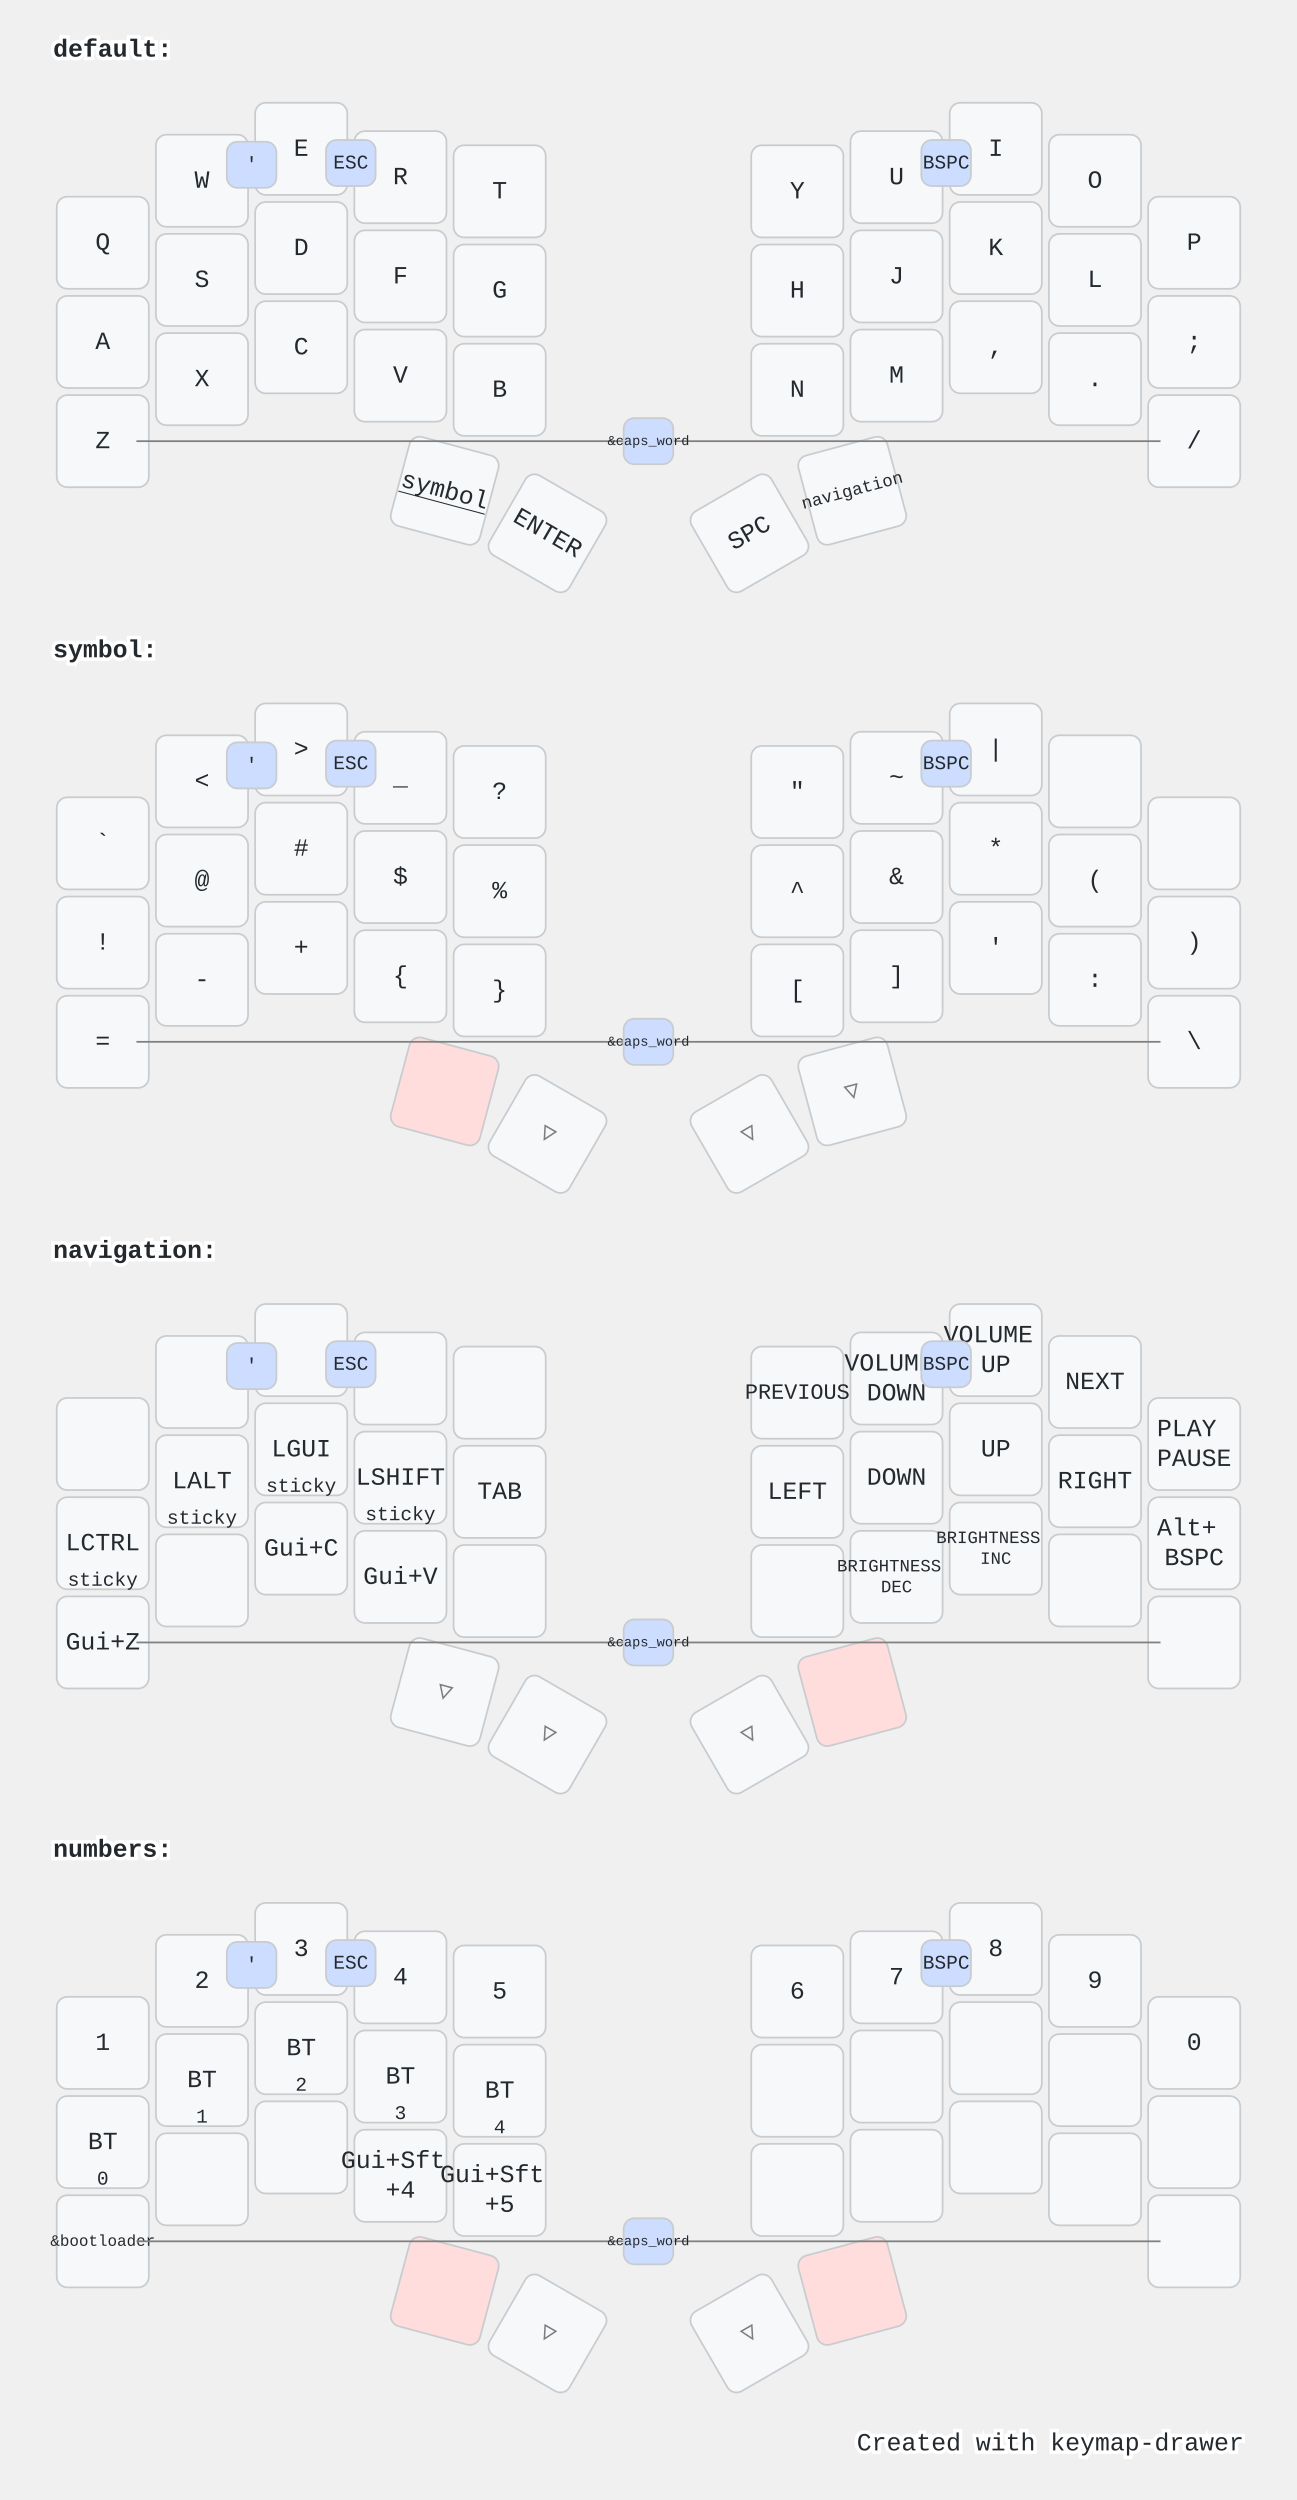
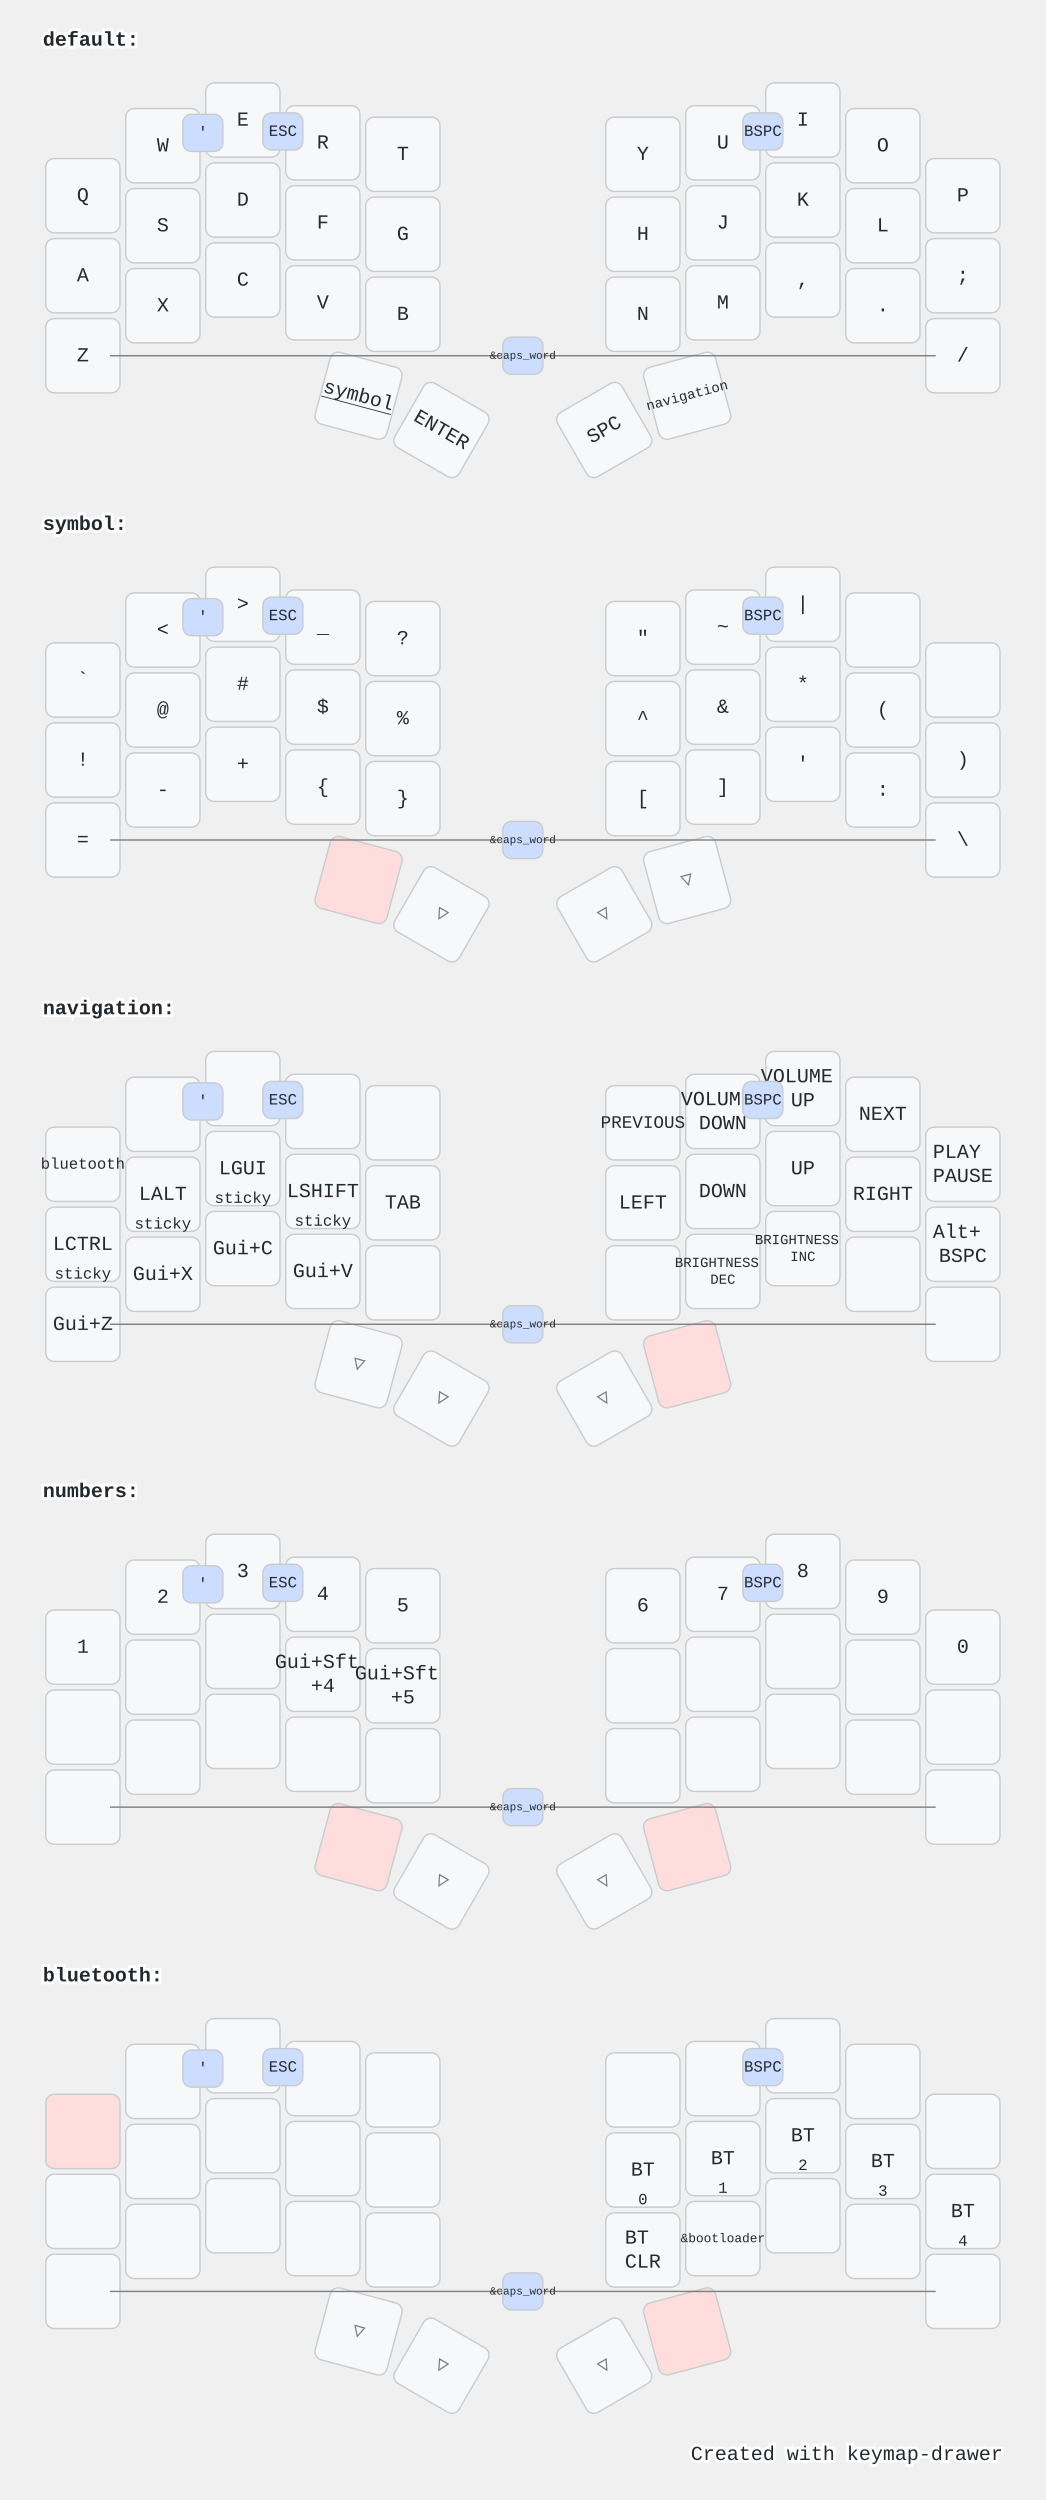
- <svg xmlns="http://www.w3.org/2000/svg" width="732" height="1411" viewBox="0 0 732 1411" class="keymap">
+ <svg xmlns="http://www.w3.org/2000/svg" width="732" height="1750" viewBox="0 0 732 1750" class="keymap">
  <style>/* inherit to force styles through use tags */
svg path {
    fill: inherit;
}

/* font and background color specifications */
svg.keymap {
    font-family: SFMono-Regular,Consolas,Liberation Mono,Menlo,monospace;
    font-size: 14px;
    font-kerning: normal;
    text-rendering: optimizeLegibility;
    fill: #24292e;
}

/* default key styling */
rect.key {
    fill: #f6f8fa;
}

rect.key, rect.combo {
    stroke: #c9cccf;
    stroke-width: 1;
}

/* default key side styling, only used is draw_key_sides is set */
rect.side {
    filter: brightness(90%);
}

/* color accent for combo boxes */
rect.combo, rect.combo-separate {
    fill: #cdf;
}

/* color accent for held keys */
rect.held, rect.combo.held {
    fill: #fdd;
}

/* color accent for ghost (optional) keys */
rect.ghost, rect.combo.ghost {
    stroke-dasharray: 4, 4;
    stroke-width: 2;
}

text {
    text-anchor: middle;
    dominant-baseline: middle;
}

/* styling for layer labels */
text.label {
    font-weight: bold;
    text-anchor: start;
    stroke: white;
    stroke-width: 4;
    paint-order: stroke;
}

/* styling for optional footer */
text.footer {
    text-anchor: end;
    dominant-baseline: auto;
    stroke: white;
    stroke-width: 4;
    paint-order: stroke;
}

/* styling for combo tap, and key non-tap label text */
text.combo, text.hold, text.shifted, text.left, text.right {
    font-size: 11px;
}

text.hold {
    text-anchor: middle;
    dominant-baseline: auto;
}

text.shifted {
    text-anchor: middle;
    dominant-baseline: hanging;
}

text.left {
    text-anchor: start;
}

text.right {
    text-anchor: end;
}

text.layer-activator {
    text-decoration: underline;
}

/* styling for hold/shifted label text in combo box */
text.combo.hold, text.combo.shifted, text.combo.left, text.combo.right {
    font-size: 8px;
}

/* lighter symbol for transparent keys */
text.trans {
    fill: #7b7e81;
}

/* styling for combo dendrons */
path.combo {
    stroke-width: 1;
    stroke: gray;
    fill: none;
}

/* Start Tabler Icons Cleanup */
/* cannot use height/width with glyphs */
.icon-tabler &gt; path {
    fill: inherit;
    stroke: inherit;
    stroke-width: 2;
}
/* hide tabler's default box */
.icon-tabler &gt; path[stroke="none"][fill="none"] {
    visibility: hidden;
}
/* End Tabler Icons Cleanup */

@media (prefers-color-scheme: dark) {
svg.keymap { fill: #d1d6db; }
rect.key { fill: #3f4750; }
rect.key, rect.combo { stroke: #60666c; }
rect.combo, rect.combo-separate { fill: #1f3d7a; }
rect.held, rect.combo.held { fill: #854747; }
text.label, text.footer { stroke: black; }
text.trans { fill: #7e8184; }
path.combo { stroke: #7f7f7f; }

}</style>
  <g transform="translate(30, 0)" class="layer-default">
    <text x="0" y="28" class="label" id="default">default:</text>
    <g transform="translate(0, 56)">
      <g transform="translate(28, 81)" class="key keypos-0">
        <rect rx="6" ry="6" x="-26" y="-26" width="52" height="52" class="key" />
        <text x="0" y="0" class="key tap">Q</text>
      </g>
      <g transform="translate(84, 46)" class="key keypos-1">
        <rect rx="6" ry="6" x="-26" y="-26" width="52" height="52" class="key" />
        <text x="0" y="0" class="key tap">W</text>
      </g>
      <g transform="translate(140, 28)" class="key keypos-2">
        <rect rx="6" ry="6" x="-26" y="-26" width="52" height="52" class="key" />
        <text x="0" y="0" class="key tap">E</text>
      </g>
      <g transform="translate(196, 44)" class="key keypos-3">
        <rect rx="6" ry="6" x="-26" y="-26" width="52" height="52" class="key" />
        <text x="0" y="0" class="key tap">R</text>
      </g>
      <g transform="translate(252, 52)" class="key keypos-4">
        <rect rx="6" ry="6" x="-26" y="-26" width="52" height="52" class="key" />
        <text x="0" y="0" class="key tap">T</text>
      </g>
      <g transform="translate(420, 52)" class="key keypos-5">
        <rect rx="6" ry="6" x="-26" y="-26" width="52" height="52" class="key" />
        <text x="0" y="0" class="key tap">Y</text>
      </g>
      <g transform="translate(476, 44)" class="key keypos-6">
        <rect rx="6" ry="6" x="-26" y="-26" width="52" height="52" class="key" />
        <text x="0" y="0" class="key tap">U</text>
      </g>
      <g transform="translate(532, 28)" class="key keypos-7">
        <rect rx="6" ry="6" x="-26" y="-26" width="52" height="52" class="key" />
        <text x="0" y="0" class="key tap">I</text>
      </g>
      <g transform="translate(588, 46)" class="key keypos-8">
        <rect rx="6" ry="6" x="-26" y="-26" width="52" height="52" class="key" />
        <text x="0" y="0" class="key tap">O</text>
      </g>
      <g transform="translate(644, 81)" class="key keypos-9">
        <rect rx="6" ry="6" x="-26" y="-26" width="52" height="52" class="key" />
        <text x="0" y="0" class="key tap">P</text>
      </g>
      <g transform="translate(28, 137)" class="key keypos-10">
        <rect rx="6" ry="6" x="-26" y="-26" width="52" height="52" class="key" />
        <text x="0" y="0" class="key tap">A</text>
      </g>
      <g transform="translate(84, 102)" class="key keypos-11">
        <rect rx="6" ry="6" x="-26" y="-26" width="52" height="52" class="key" />
        <text x="0" y="0" class="key tap">S</text>
      </g>
      <g transform="translate(140, 84)" class="key keypos-12">
        <rect rx="6" ry="6" x="-26" y="-26" width="52" height="52" class="key" />
        <text x="0" y="0" class="key tap">D</text>
      </g>
      <g transform="translate(196, 100)" class="key keypos-13">
        <rect rx="6" ry="6" x="-26" y="-26" width="52" height="52" class="key" />
        <text x="0" y="0" class="key tap">F</text>
      </g>
      <g transform="translate(252, 108)" class="key keypos-14">
        <rect rx="6" ry="6" x="-26" y="-26" width="52" height="52" class="key" />
        <text x="0" y="0" class="key tap">G</text>
      </g>
      <g transform="translate(420, 108)" class="key keypos-15">
        <rect rx="6" ry="6" x="-26" y="-26" width="52" height="52" class="key" />
        <text x="0" y="0" class="key tap">H</text>
      </g>
      <g transform="translate(476, 100)" class="key keypos-16">
        <rect rx="6" ry="6" x="-26" y="-26" width="52" height="52" class="key" />
        <text x="0" y="0" class="key tap">J</text>
      </g>
      <g transform="translate(532, 84)" class="key keypos-17">
        <rect rx="6" ry="6" x="-26" y="-26" width="52" height="52" class="key" />
        <text x="0" y="0" class="key tap">K</text>
      </g>
      <g transform="translate(588, 102)" class="key keypos-18">
        <rect rx="6" ry="6" x="-26" y="-26" width="52" height="52" class="key" />
        <text x="0" y="0" class="key tap">L</text>
      </g>
      <g transform="translate(644, 137)" class="key keypos-19">
        <rect rx="6" ry="6" x="-26" y="-26" width="52" height="52" class="key" />
        <text x="0" y="0" class="key tap">;</text>
      </g>
      <g transform="translate(28, 193)" class="key keypos-20">
        <rect rx="6" ry="6" x="-26" y="-26" width="52" height="52" class="key" />
        <text x="0" y="0" class="key tap">Z</text>
      </g>
      <g transform="translate(84, 158)" class="key keypos-21">
        <rect rx="6" ry="6" x="-26" y="-26" width="52" height="52" class="key" />
        <text x="0" y="0" class="key tap">X</text>
      </g>
      <g transform="translate(140, 140)" class="key keypos-22">
        <rect rx="6" ry="6" x="-26" y="-26" width="52" height="52" class="key" />
        <text x="0" y="0" class="key tap">C</text>
      </g>
      <g transform="translate(196, 156)" class="key keypos-23">
        <rect rx="6" ry="6" x="-26" y="-26" width="52" height="52" class="key" />
        <text x="0" y="0" class="key tap">V</text>
      </g>
      <g transform="translate(252, 164)" class="key keypos-24">
        <rect rx="6" ry="6" x="-26" y="-26" width="52" height="52" class="key" />
        <text x="0" y="0" class="key tap">B</text>
      </g>
      <g transform="translate(420, 164)" class="key keypos-25">
        <rect rx="6" ry="6" x="-26" y="-26" width="52" height="52" class="key" />
        <text x="0" y="0" class="key tap">N</text>
      </g>
      <g transform="translate(476, 156)" class="key keypos-26">
        <rect rx="6" ry="6" x="-26" y="-26" width="52" height="52" class="key" />
        <text x="0" y="0" class="key tap">M</text>
      </g>
      <g transform="translate(532, 140)" class="key keypos-27">
        <rect rx="6" ry="6" x="-26" y="-26" width="52" height="52" class="key" />
        <text x="0" y="0" class="key tap">,</text>
      </g>
      <g transform="translate(588, 158)" class="key keypos-28">
        <rect rx="6" ry="6" x="-26" y="-26" width="52" height="52" class="key" />
        <text x="0" y="0" class="key tap">.</text>
      </g>
      <g transform="translate(644, 193)" class="key keypos-29">
        <rect rx="6" ry="6" x="-26" y="-26" width="52" height="52" class="key" />
        <text x="0" y="0" class="key tap">/</text>
      </g>
      <g transform="translate(221, 221) rotate(15.0)" class="key keypos-30">
        <rect rx="6" ry="6" x="-26" y="-26" width="52" height="52" class="key" />
        <a href="#symbol">
          <text x="0" y="0" class="key tap layer-activator">symbol</text>
        </a>
      </g>
      <g transform="translate(279, 245) rotate(30.0)" class="key keypos-31">
        <rect rx="6" ry="6" x="-26" y="-26" width="52" height="52" class="key" />
        <text x="0" y="0" class="key tap">ENTER</text>
      </g>
      <g transform="translate(393, 245) rotate(-30.0)" class="key keypos-32">
        <rect rx="6" ry="6" x="-26" y="-26" width="52" height="52" class="key" />
        <text x="0" y="0" class="key tap">SPC</text>
      </g>
      <g transform="translate(451, 221) rotate(-15.0)" class="key keypos-33">
        <rect rx="6" ry="6" x="-26" y="-26" width="52" height="52" class="key" />
        <a href="#navigation">
          <text x="0" y="0" class="key tap layer-activator">
            <tspan style="font-size: 70%">navigation</tspan>
          </text>
        </a>
      </g>
      <g class="combo combopos-0">
        <rect rx="6" ry="6" x="98" y="24" width="28" height="26" class="combo" />
        <text x="112" y="37" class="combo tap">'</text>
      </g>
      <g class="combo combopos-1">
        <rect rx="6" ry="6" x="154" y="23" width="28" height="26" class="combo" />
        <text x="168" y="36" class="combo tap">ESC</text>
      </g>
      <g class="combo combopos-2">
        <path d="M336,193 l-289,0" class="combo" />
        <path d="M336,193 l289,0" class="combo" />
        <rect rx="6" ry="6" x="322" y="180" width="28" height="26" class="combo" />
        <text x="336" y="193" class="combo tap">
          <tspan style="font-size: 70%">&amp;caps_word</tspan>
        </text>
      </g>
      <g class="combo combopos-3">
        <rect rx="6" ry="6" x="490" y="23" width="28" height="26" class="combo" />
        <text x="504" y="36" class="combo tap">BSPC</text>
      </g>
    </g>
  </g>
  <g transform="translate(30, 339)" class="layer-symbol">
    <text x="0" y="28" class="label" id="symbol">symbol:</text>
    <g transform="translate(0, 56)">
      <g transform="translate(28, 81)" class="key keypos-0">
        <rect rx="6" ry="6" x="-26" y="-26" width="52" height="52" class="key" />
        <text x="0" y="0" class="key tap">`</text>
      </g>
      <g transform="translate(84, 46)" class="key keypos-1">
        <rect rx="6" ry="6" x="-26" y="-26" width="52" height="52" class="key" />
        <text x="0" y="0" class="key tap">&lt;</text>
      </g>
      <g transform="translate(140, 28)" class="key keypos-2">
        <rect rx="6" ry="6" x="-26" y="-26" width="52" height="52" class="key" />
        <text x="0" y="0" class="key tap">&gt;</text>
      </g>
      <g transform="translate(196, 44)" class="key keypos-3">
        <rect rx="6" ry="6" x="-26" y="-26" width="52" height="52" class="key" />
        <text x="0" y="0" class="key tap">_</text>
      </g>
      <g transform="translate(252, 52)" class="key keypos-4">
        <rect rx="6" ry="6" x="-26" y="-26" width="52" height="52" class="key" />
        <text x="0" y="0" class="key tap">?</text>
      </g>
      <g transform="translate(420, 52)" class="key keypos-5">
        <rect rx="6" ry="6" x="-26" y="-26" width="52" height="52" class="key" />
        <text x="0" y="0" class="key tap">"</text>
      </g>
      <g transform="translate(476, 44)" class="key keypos-6">
        <rect rx="6" ry="6" x="-26" y="-26" width="52" height="52" class="key" />
        <text x="0" y="0" class="key tap">~</text>
      </g>
      <g transform="translate(532, 28)" class="key keypos-7">
        <rect rx="6" ry="6" x="-26" y="-26" width="52" height="52" class="key" />
        <text x="0" y="0" class="key tap">|</text>
      </g>
      <g transform="translate(588, 46)" class="key keypos-8">
        <rect rx="6" ry="6" x="-26" y="-26" width="52" height="52" class="key" />
      </g>
      <g transform="translate(644, 81)" class="key keypos-9">
        <rect rx="6" ry="6" x="-26" y="-26" width="52" height="52" class="key" />
      </g>
      <g transform="translate(28, 137)" class="key keypos-10">
        <rect rx="6" ry="6" x="-26" y="-26" width="52" height="52" class="key" />
        <text x="0" y="0" class="key tap">!</text>
      </g>
      <g transform="translate(84, 102)" class="key keypos-11">
        <rect rx="6" ry="6" x="-26" y="-26" width="52" height="52" class="key" />
        <text x="0" y="0" class="key tap">@</text>
      </g>
      <g transform="translate(140, 84)" class="key keypos-12">
        <rect rx="6" ry="6" x="-26" y="-26" width="52" height="52" class="key" />
        <text x="0" y="0" class="key tap">#</text>
      </g>
      <g transform="translate(196, 100)" class="key keypos-13">
        <rect rx="6" ry="6" x="-26" y="-26" width="52" height="52" class="key" />
        <text x="0" y="0" class="key tap">$</text>
      </g>
      <g transform="translate(252, 108)" class="key keypos-14">
        <rect rx="6" ry="6" x="-26" y="-26" width="52" height="52" class="key" />
        <text x="0" y="0" class="key tap">%</text>
      </g>
      <g transform="translate(420, 108)" class="key keypos-15">
        <rect rx="6" ry="6" x="-26" y="-26" width="52" height="52" class="key" />
        <text x="0" y="0" class="key tap">^</text>
      </g>
      <g transform="translate(476, 100)" class="key keypos-16">
        <rect rx="6" ry="6" x="-26" y="-26" width="52" height="52" class="key" />
        <text x="0" y="0" class="key tap">&amp;</text>
      </g>
      <g transform="translate(532, 84)" class="key keypos-17">
        <rect rx="6" ry="6" x="-26" y="-26" width="52" height="52" class="key" />
        <text x="0" y="0" class="key tap">*</text>
      </g>
      <g transform="translate(588, 102)" class="key keypos-18">
        <rect rx="6" ry="6" x="-26" y="-26" width="52" height="52" class="key" />
        <text x="0" y="0" class="key tap">(</text>
      </g>
      <g transform="translate(644, 137)" class="key keypos-19">
        <rect rx="6" ry="6" x="-26" y="-26" width="52" height="52" class="key" />
        <text x="0" y="0" class="key tap">)</text>
      </g>
      <g transform="translate(28, 193)" class="key keypos-20">
        <rect rx="6" ry="6" x="-26" y="-26" width="52" height="52" class="key" />
        <text x="0" y="0" class="key tap">=</text>
      </g>
      <g transform="translate(84, 158)" class="key keypos-21">
        <rect rx="6" ry="6" x="-26" y="-26" width="52" height="52" class="key" />
        <text x="0" y="0" class="key tap">-</text>
      </g>
      <g transform="translate(140, 140)" class="key keypos-22">
        <rect rx="6" ry="6" x="-26" y="-26" width="52" height="52" class="key" />
        <text x="0" y="0" class="key tap">+</text>
      </g>
      <g transform="translate(196, 156)" class="key keypos-23">
        <rect rx="6" ry="6" x="-26" y="-26" width="52" height="52" class="key" />
        <text x="0" y="0" class="key tap">{</text>
      </g>
      <g transform="translate(252, 164)" class="key keypos-24">
        <rect rx="6" ry="6" x="-26" y="-26" width="52" height="52" class="key" />
        <text x="0" y="0" class="key tap">}</text>
      </g>
      <g transform="translate(420, 164)" class="key keypos-25">
        <rect rx="6" ry="6" x="-26" y="-26" width="52" height="52" class="key" />
        <text x="0" y="0" class="key tap">[</text>
      </g>
      <g transform="translate(476, 156)" class="key keypos-26">
        <rect rx="6" ry="6" x="-26" y="-26" width="52" height="52" class="key" />
        <text x="0" y="0" class="key tap">]</text>
      </g>
      <g transform="translate(532, 140)" class="key keypos-27">
        <rect rx="6" ry="6" x="-26" y="-26" width="52" height="52" class="key" />
        <text x="0" y="0" class="key tap">'</text>
      </g>
      <g transform="translate(588, 158)" class="key keypos-28">
        <rect rx="6" ry="6" x="-26" y="-26" width="52" height="52" class="key" />
        <text x="0" y="0" class="key tap">:</text>
      </g>
      <g transform="translate(644, 193)" class="key keypos-29">
        <rect rx="6" ry="6" x="-26" y="-26" width="52" height="52" class="key" />
        <text x="0" y="0" class="key tap">\</text>
      </g>
      <g transform="translate(221, 221) rotate(15.0)" class="key held keypos-30">
        <rect rx="6" ry="6" x="-26" y="-26" width="52" height="52" class="key held" />
      </g>
      <g transform="translate(279, 245) rotate(30.0)" class="key trans keypos-31">
        <rect rx="6" ry="6" x="-26" y="-26" width="52" height="52" class="key trans" />
        <text x="0" y="0" class="key trans tap">▽</text>
      </g>
      <g transform="translate(393, 245) rotate(-30.0)" class="key trans keypos-32">
        <rect rx="6" ry="6" x="-26" y="-26" width="52" height="52" class="key trans" />
        <text x="0" y="0" class="key trans tap">▽</text>
      </g>
      <g transform="translate(451, 221) rotate(-15.0)" class="key trans keypos-33">
        <rect rx="6" ry="6" x="-26" y="-26" width="52" height="52" class="key trans" />
        <text x="0" y="0" class="key trans tap">▽</text>
      </g>
      <g class="combo combopos-0">
        <rect rx="6" ry="6" x="98" y="24" width="28" height="26" class="combo" />
        <text x="112" y="37" class="combo tap">'</text>
      </g>
      <g class="combo combopos-1">
        <rect rx="6" ry="6" x="154" y="23" width="28" height="26" class="combo" />
        <text x="168" y="36" class="combo tap">ESC</text>
      </g>
      <g class="combo combopos-2">
        <path d="M336,193 l-289,0" class="combo" />
        <path d="M336,193 l289,0" class="combo" />
        <rect rx="6" ry="6" x="322" y="180" width="28" height="26" class="combo" />
        <text x="336" y="193" class="combo tap">
          <tspan style="font-size: 70%">&amp;caps_word</tspan>
        </text>
      </g>
      <g class="combo combopos-3">
        <rect rx="6" ry="6" x="490" y="23" width="28" height="26" class="combo" />
        <text x="504" y="36" class="combo tap">BSPC</text>
      </g>
    </g>
  </g>
  <g transform="translate(30, 678)" class="layer-navigation">
    <text x="0" y="28" class="label" id="navigation">navigation:</text>
    <g transform="translate(0, 56)">
      <g transform="translate(28, 81)" class="key keypos-0">
        <rect rx="6" ry="6" x="-26" y="-26" width="52" height="52" class="key" />
+         <a href="#bluetooth">
+           <text x="0" y="0" class="key tap layer-activator">
+             <tspan style="font-size: 78%">bluetooth</tspan>
+           </text>
+         </a>
      </g>
      <g transform="translate(84, 46)" class="key keypos-1">
        <rect rx="6" ry="6" x="-26" y="-26" width="52" height="52" class="key" />
      </g>
      <g transform="translate(140, 28)" class="key keypos-2">
        <rect rx="6" ry="6" x="-26" y="-26" width="52" height="52" class="key" />
      </g>
      <g transform="translate(196, 44)" class="key keypos-3">
        <rect rx="6" ry="6" x="-26" y="-26" width="52" height="52" class="key" />
      </g>
      <g transform="translate(252, 52)" class="key keypos-4">
        <rect rx="6" ry="6" x="-26" y="-26" width="52" height="52" class="key" />
      </g>
      <g transform="translate(420, 52)" class="key keypos-5">
        <rect rx="6" ry="6" x="-26" y="-26" width="52" height="52" class="key" />
        <text x="0" y="0" class="key tap">
          <tspan style="font-size: 88%">PREVIOUS</tspan>
        </text>
      </g>
      <g transform="translate(476, 44)" class="key keypos-6">
        <rect rx="6" ry="6" x="-26" y="-26" width="52" height="52" class="key" />
        <text x="0" y="0" class="key tap">
          <tspan x="0" dy="-0.6em">VOLUME</tspan>
          <tspan x="0" dy="1.2em">DOWN</tspan>
        </text>
      </g>
      <g transform="translate(532, 28)" class="key keypos-7">
        <rect rx="6" ry="6" x="-26" y="-26" width="52" height="52" class="key" />
        <text x="0" y="0" class="key tap">
          <tspan x="0" dy="-0.6em">VOLUME</tspan>
          <tspan x="0" dy="1.2em">UP</tspan>
        </text>
      </g>
      <g transform="translate(588, 46)" class="key keypos-8">
        <rect rx="6" ry="6" x="-26" y="-26" width="52" height="52" class="key" />
        <text x="0" y="0" class="key tap">NEXT</text>
      </g>
      <g transform="translate(644, 81)" class="key keypos-9">
        <rect rx="6" ry="6" x="-26" y="-26" width="52" height="52" class="key" />
        <text x="0" y="0" class="key tap">
          <tspan x="0" dy="-0.6em">PLAY</tspan>
          <tspan x="0" dy="1.2em">PAUSE</tspan>
        </text>
      </g>
      <g transform="translate(28, 137)" class="key keypos-10">
        <rect rx="6" ry="6" x="-26" y="-26" width="52" height="52" class="key" />
        <text x="0" y="0" class="key tap">LCTRL</text>
        <text x="0" y="24" class="key hold">sticky</text>
      </g>
      <g transform="translate(84, 102)" class="key keypos-11">
        <rect rx="6" ry="6" x="-26" y="-26" width="52" height="52" class="key" />
        <text x="0" y="0" class="key tap">LALT</text>
        <text x="0" y="24" class="key hold">sticky</text>
      </g>
      <g transform="translate(140, 84)" class="key keypos-12">
        <rect rx="6" ry="6" x="-26" y="-26" width="52" height="52" class="key" />
        <text x="0" y="0" class="key tap">LGUI</text>
        <text x="0" y="24" class="key hold">sticky</text>
      </g>
      <g transform="translate(196, 100)" class="key keypos-13">
        <rect rx="6" ry="6" x="-26" y="-26" width="52" height="52" class="key" />
        <text x="0" y="0" class="key tap">LSHIFT</text>
        <text x="0" y="24" class="key hold">sticky</text>
      </g>
      <g transform="translate(252, 108)" class="key keypos-14">
        <rect rx="6" ry="6" x="-26" y="-26" width="52" height="52" class="key" />
        <text x="0" y="0" class="key tap">TAB</text>
      </g>
      <g transform="translate(420, 108)" class="key keypos-15">
        <rect rx="6" ry="6" x="-26" y="-26" width="52" height="52" class="key" />
        <text x="0" y="0" class="key tap">LEFT</text>
      </g>
      <g transform="translate(476, 100)" class="key keypos-16">
        <rect rx="6" ry="6" x="-26" y="-26" width="52" height="52" class="key" />
        <text x="0" y="0" class="key tap">DOWN</text>
      </g>
      <g transform="translate(532, 84)" class="key keypos-17">
        <rect rx="6" ry="6" x="-26" y="-26" width="52" height="52" class="key" />
        <text x="0" y="0" class="key tap">UP</text>
      </g>
      <g transform="translate(588, 102)" class="key keypos-18">
        <rect rx="6" ry="6" x="-26" y="-26" width="52" height="52" class="key" />
        <text x="0" y="0" class="key tap">RIGHT</text>
      </g>
      <g transform="translate(644, 137)" class="key keypos-19">
        <rect rx="6" ry="6" x="-26" y="-26" width="52" height="52" class="key" />
        <text x="0" y="0" class="key tap">
          <tspan x="0" dy="-0.6em">Alt+</tspan>
          <tspan x="0" dy="1.2em">BSPC</tspan>
        </text>
      </g>
      <g transform="translate(28, 193)" class="key keypos-20">
        <rect rx="6" ry="6" x="-26" y="-26" width="52" height="52" class="key" />
        <text x="0" y="0" class="key tap">Gui+Z</text>
      </g>
      <g transform="translate(84, 158)" class="key keypos-21">
        <rect rx="6" ry="6" x="-26" y="-26" width="52" height="52" class="key" />
+         <text x="0" y="0" class="key tap">Gui+X</text>
      </g>
      <g transform="translate(140, 140)" class="key keypos-22">
        <rect rx="6" ry="6" x="-26" y="-26" width="52" height="52" class="key" />
        <text x="0" y="0" class="key tap">Gui+C</text>
      </g>
      <g transform="translate(196, 156)" class="key keypos-23">
        <rect rx="6" ry="6" x="-26" y="-26" width="52" height="52" class="key" />
        <text x="0" y="0" class="key tap">Gui+V</text>
      </g>
      <g transform="translate(252, 164)" class="key keypos-24">
        <rect rx="6" ry="6" x="-26" y="-26" width="52" height="52" class="key" />
      </g>
      <g transform="translate(420, 164)" class="key keypos-25">
        <rect rx="6" ry="6" x="-26" y="-26" width="52" height="52" class="key" />
      </g>
      <g transform="translate(476, 156)" class="key keypos-26">
        <rect rx="6" ry="6" x="-26" y="-26" width="52" height="52" class="key" />
        <text x="0" y="0" class="key tap">
          <tspan x="0" dy="-0.6em" style="font-size: 70%">BRIGHTNESS</tspan>
          <tspan x="0" dy="1.2em" style="font-size: 70%">DEC</tspan>
        </text>
      </g>
      <g transform="translate(532, 140)" class="key keypos-27">
        <rect rx="6" ry="6" x="-26" y="-26" width="52" height="52" class="key" />
        <text x="0" y="0" class="key tap">
          <tspan x="0" dy="-0.6em" style="font-size: 70%">BRIGHTNESS</tspan>
          <tspan x="0" dy="1.2em" style="font-size: 70%">INC</tspan>
        </text>
      </g>
      <g transform="translate(588, 158)" class="key keypos-28">
        <rect rx="6" ry="6" x="-26" y="-26" width="52" height="52" class="key" />
      </g>
      <g transform="translate(644, 193)" class="key keypos-29">
        <rect rx="6" ry="6" x="-26" y="-26" width="52" height="52" class="key" />
      </g>
      <g transform="translate(221, 221) rotate(15.0)" class="key trans keypos-30">
        <rect rx="6" ry="6" x="-26" y="-26" width="52" height="52" class="key trans" />
        <text x="0" y="0" class="key trans tap">▽</text>
      </g>
      <g transform="translate(279, 245) rotate(30.0)" class="key trans keypos-31">
        <rect rx="6" ry="6" x="-26" y="-26" width="52" height="52" class="key trans" />
        <text x="0" y="0" class="key trans tap">▽</text>
      </g>
      <g transform="translate(393, 245) rotate(-30.0)" class="key trans keypos-32">
        <rect rx="6" ry="6" x="-26" y="-26" width="52" height="52" class="key trans" />
        <text x="0" y="0" class="key trans tap">▽</text>
      </g>
      <g transform="translate(451, 221) rotate(-15.0)" class="key held keypos-33">
        <rect rx="6" ry="6" x="-26" y="-26" width="52" height="52" class="key held" />
      </g>
      <g class="combo combopos-0">
        <rect rx="6" ry="6" x="98" y="24" width="28" height="26" class="combo" />
        <text x="112" y="37" class="combo tap">'</text>
      </g>
      <g class="combo combopos-1">
        <rect rx="6" ry="6" x="154" y="23" width="28" height="26" class="combo" />
        <text x="168" y="36" class="combo tap">ESC</text>
      </g>
      <g class="combo combopos-2">
        <path d="M336,193 l-289,0" class="combo" />
        <path d="M336,193 l289,0" class="combo" />
        <rect rx="6" ry="6" x="322" y="180" width="28" height="26" class="combo" />
        <text x="336" y="193" class="combo tap">
          <tspan style="font-size: 70%">&amp;caps_word</tspan>
        </text>
      </g>
      <g class="combo combopos-3">
        <rect rx="6" ry="6" x="490" y="23" width="28" height="26" class="combo" />
        <text x="504" y="36" class="combo tap">BSPC</text>
      </g>
    </g>
  </g>
  <g transform="translate(30, 1016)" class="layer-numbers">
    <text x="0" y="28" class="label" id="numbers">numbers:</text>
    <g transform="translate(0, 56)">
      <g transform="translate(28, 81)" class="key keypos-0">
        <rect rx="6" ry="6" x="-26" y="-26" width="52" height="52" class="key" />
        <text x="0" y="0" class="key tap">1</text>
      </g>
      <g transform="translate(84, 46)" class="key keypos-1">
        <rect rx="6" ry="6" x="-26" y="-26" width="52" height="52" class="key" />
        <text x="0" y="0" class="key tap">2</text>
      </g>
      <g transform="translate(140, 28)" class="key keypos-2">
        <rect rx="6" ry="6" x="-26" y="-26" width="52" height="52" class="key" />
        <text x="0" y="0" class="key tap">3</text>
      </g>
      <g transform="translate(196, 44)" class="key keypos-3">
        <rect rx="6" ry="6" x="-26" y="-26" width="52" height="52" class="key" />
        <text x="0" y="0" class="key tap">4</text>
      </g>
      <g transform="translate(252, 52)" class="key keypos-4">
        <rect rx="6" ry="6" x="-26" y="-26" width="52" height="52" class="key" />
        <text x="0" y="0" class="key tap">5</text>
      </g>
      <g transform="translate(420, 52)" class="key keypos-5">
        <rect rx="6" ry="6" x="-26" y="-26" width="52" height="52" class="key" />
        <text x="0" y="0" class="key tap">6</text>
      </g>
      <g transform="translate(476, 44)" class="key keypos-6">
        <rect rx="6" ry="6" x="-26" y="-26" width="52" height="52" class="key" />
        <text x="0" y="0" class="key tap">7</text>
      </g>
      <g transform="translate(532, 28)" class="key keypos-7">
        <rect rx="6" ry="6" x="-26" y="-26" width="52" height="52" class="key" />
        <text x="0" y="0" class="key tap">8</text>
      </g>
      <g transform="translate(588, 46)" class="key keypos-8">
        <rect rx="6" ry="6" x="-26" y="-26" width="52" height="52" class="key" />
        <text x="0" y="0" class="key tap">9</text>
      </g>
      <g transform="translate(644, 81)" class="key keypos-9">
        <rect rx="6" ry="6" x="-26" y="-26" width="52" height="52" class="key" />
        <text x="0" y="0" class="key tap">0</text>
      </g>
      <g transform="translate(28, 137)" class="key keypos-10">
        <rect rx="6" ry="6" x="-26" y="-26" width="52" height="52" class="key" />
-         <text x="0" y="0" class="key tap">BT</text>
-         <text x="0" y="24" class="key hold">0</text>
      </g>
      <g transform="translate(84, 102)" class="key keypos-11">
        <rect rx="6" ry="6" x="-26" y="-26" width="52" height="52" class="key" />
-         <text x="0" y="0" class="key tap">BT</text>
-         <text x="0" y="24" class="key hold">1</text>
      </g>
      <g transform="translate(140, 84)" class="key keypos-12">
        <rect rx="6" ry="6" x="-26" y="-26" width="52" height="52" class="key" />
-         <text x="0" y="0" class="key tap">BT</text>
-         <text x="0" y="24" class="key hold">2</text>
      </g>
      <g transform="translate(196, 100)" class="key keypos-13">
-         <rect rx="6" ry="6" x="-26" y="-26" width="52" height="52" class="key" />
-         <text x="0" y="0" class="key tap">BT</text>
-         <text x="0" y="24" class="key hold">3</text>
-       </g>
-       <g transform="translate(252, 108)" class="key keypos-14">
-         <rect rx="6" ry="6" x="-26" y="-26" width="52" height="52" class="key" />
-         <text x="0" y="0" class="key tap">BT</text>
-         <text x="0" y="24" class="key hold">4</text>
-       </g>
-       <g transform="translate(420, 108)" class="key keypos-15">
-         <rect rx="6" ry="6" x="-26" y="-26" width="52" height="52" class="key" />
-       </g>
-       <g transform="translate(476, 100)" class="key keypos-16">
-         <rect rx="6" ry="6" x="-26" y="-26" width="52" height="52" class="key" />
-       </g>
-       <g transform="translate(532, 84)" class="key keypos-17">
-         <rect rx="6" ry="6" x="-26" y="-26" width="52" height="52" class="key" />
-       </g>
-       <g transform="translate(588, 102)" class="key keypos-18">
-         <rect rx="6" ry="6" x="-26" y="-26" width="52" height="52" class="key" />
-       </g>
-       <g transform="translate(644, 137)" class="key keypos-19">
-         <rect rx="6" ry="6" x="-26" y="-26" width="52" height="52" class="key" />
-       </g>
-       <g transform="translate(28, 193)" class="key keypos-20">
-         <rect rx="6" ry="6" x="-26" y="-26" width="52" height="52" class="key" />
-         <text x="0" y="0" class="key tap">
-           <tspan style="font-size: 64%">&amp;bootloader</tspan>
-         </text>
-       </g>
-       <g transform="translate(84, 158)" class="key keypos-21">
-         <rect rx="6" ry="6" x="-26" y="-26" width="52" height="52" class="key" />
-       </g>
-       <g transform="translate(140, 140)" class="key keypos-22">
-         <rect rx="6" ry="6" x="-26" y="-26" width="52" height="52" class="key" />
-       </g>
-       <g transform="translate(196, 156)" class="key keypos-23">
        <rect rx="6" ry="6" x="-26" y="-26" width="52" height="52" class="key" />
        <text x="0" y="0" class="key tap">
          <tspan x="0" dy="-0.6em">Gui+Sft</tspan>
          <tspan x="0" dy="1.2em">+4</tspan>
        </text>
      </g>
-       <g transform="translate(252, 164)" class="key keypos-24">
+       <g transform="translate(252, 108)" class="key keypos-14">
        <rect rx="6" ry="6" x="-26" y="-26" width="52" height="52" class="key" />
        <text x="0" y="0" class="key tap">
          <tspan x="0" dy="-0.6em">Gui+Sft</tspan>
          <tspan x="0" dy="1.2em">+5</tspan>
        </text>
+       </g>
+       <g transform="translate(420, 108)" class="key keypos-15">
+         <rect rx="6" ry="6" x="-26" y="-26" width="52" height="52" class="key" />
+       </g>
+       <g transform="translate(476, 100)" class="key keypos-16">
+         <rect rx="6" ry="6" x="-26" y="-26" width="52" height="52" class="key" />
+       </g>
+       <g transform="translate(532, 84)" class="key keypos-17">
+         <rect rx="6" ry="6" x="-26" y="-26" width="52" height="52" class="key" />
+       </g>
+       <g transform="translate(588, 102)" class="key keypos-18">
+         <rect rx="6" ry="6" x="-26" y="-26" width="52" height="52" class="key" />
+       </g>
+       <g transform="translate(644, 137)" class="key keypos-19">
+         <rect rx="6" ry="6" x="-26" y="-26" width="52" height="52" class="key" />
+       </g>
+       <g transform="translate(28, 193)" class="key keypos-20">
+         <rect rx="6" ry="6" x="-26" y="-26" width="52" height="52" class="key" />
+       </g>
+       <g transform="translate(84, 158)" class="key keypos-21">
+         <rect rx="6" ry="6" x="-26" y="-26" width="52" height="52" class="key" />
+       </g>
+       <g transform="translate(140, 140)" class="key keypos-22">
+         <rect rx="6" ry="6" x="-26" y="-26" width="52" height="52" class="key" />
+       </g>
+       <g transform="translate(196, 156)" class="key keypos-23">
+         <rect rx="6" ry="6" x="-26" y="-26" width="52" height="52" class="key" />
+       </g>
+       <g transform="translate(252, 164)" class="key keypos-24">
+         <rect rx="6" ry="6" x="-26" y="-26" width="52" height="52" class="key" />
      </g>
      <g transform="translate(420, 164)" class="key keypos-25">
        <rect rx="6" ry="6" x="-26" y="-26" width="52" height="52" class="key" />
      </g>
      <g transform="translate(476, 156)" class="key keypos-26">
        <rect rx="6" ry="6" x="-26" y="-26" width="52" height="52" class="key" />
      </g>
      <g transform="translate(532, 140)" class="key keypos-27">
        <rect rx="6" ry="6" x="-26" y="-26" width="52" height="52" class="key" />
      </g>
      <g transform="translate(588, 158)" class="key keypos-28">
        <rect rx="6" ry="6" x="-26" y="-26" width="52" height="52" class="key" />
      </g>
      <g transform="translate(644, 193)" class="key keypos-29">
        <rect rx="6" ry="6" x="-26" y="-26" width="52" height="52" class="key" />
      </g>
      <g transform="translate(221, 221) rotate(15.0)" class="key held keypos-30">
        <rect rx="6" ry="6" x="-26" y="-26" width="52" height="52" class="key held" />
      </g>
      <g transform="translate(279, 245) rotate(30.0)" class="key trans keypos-31">
        <rect rx="6" ry="6" x="-26" y="-26" width="52" height="52" class="key trans" />
        <text x="0" y="0" class="key trans tap">▽</text>
      </g>
      <g transform="translate(393, 245) rotate(-30.0)" class="key trans keypos-32">
        <rect rx="6" ry="6" x="-26" y="-26" width="52" height="52" class="key trans" />
        <text x="0" y="0" class="key trans tap">▽</text>
      </g>
      <g transform="translate(451, 221) rotate(-15.0)" class="key held keypos-33">
        <rect rx="6" ry="6" x="-26" y="-26" width="52" height="52" class="key held" />
      </g>
      <g class="combo combopos-0">
        <rect rx="6" ry="6" x="98" y="24" width="28" height="26" class="combo" />
        <text x="112" y="37" class="combo tap">'</text>
      </g>
      <g class="combo combopos-1">
        <rect rx="6" ry="6" x="154" y="23" width="28" height="26" class="combo" />
        <text x="168" y="36" class="combo tap">ESC</text>
      </g>
      <g class="combo combopos-2">
        <path d="M336,193 l-289,0" class="combo" />
        <path d="M336,193 l289,0" class="combo" />
        <rect rx="6" ry="6" x="322" y="180" width="28" height="26" class="combo" />
        <text x="336" y="193" class="combo tap">
          <tspan style="font-size: 70%">&amp;caps_word</tspan>
        </text>
      </g>
      <g class="combo combopos-3">
        <rect rx="6" ry="6" x="490" y="23" width="28" height="26" class="combo" />
        <text x="504" y="36" class="combo tap">BSPC</text>
      </g>
    </g>
  </g>
-   <text x="702.0" y="1383.0" class="footer">Created with <a href="https://github.com/caksoylar/keymap-drawer">keymap-drawer</a>
+   <g transform="translate(30, 1355)" class="layer-bluetooth">
+     <text x="0" y="28" class="label" id="bluetooth">bluetooth:</text>
+     <g transform="translate(0, 56)">
+       <g transform="translate(28, 81)" class="key held keypos-0">
+         <rect rx="6" ry="6" x="-26" y="-26" width="52" height="52" class="key held" />
+       </g>
+       <g transform="translate(84, 46)" class="key keypos-1">
+         <rect rx="6" ry="6" x="-26" y="-26" width="52" height="52" class="key" />
+       </g>
+       <g transform="translate(140, 28)" class="key keypos-2">
+         <rect rx="6" ry="6" x="-26" y="-26" width="52" height="52" class="key" />
+       </g>
+       <g transform="translate(196, 44)" class="key keypos-3">
+         <rect rx="6" ry="6" x="-26" y="-26" width="52" height="52" class="key" />
+       </g>
+       <g transform="translate(252, 52)" class="key keypos-4">
+         <rect rx="6" ry="6" x="-26" y="-26" width="52" height="52" class="key" />
+       </g>
+       <g transform="translate(420, 52)" class="key keypos-5">
+         <rect rx="6" ry="6" x="-26" y="-26" width="52" height="52" class="key" />
+       </g>
+       <g transform="translate(476, 44)" class="key keypos-6">
+         <rect rx="6" ry="6" x="-26" y="-26" width="52" height="52" class="key" />
+       </g>
+       <g transform="translate(532, 28)" class="key keypos-7">
+         <rect rx="6" ry="6" x="-26" y="-26" width="52" height="52" class="key" />
+       </g>
+       <g transform="translate(588, 46)" class="key keypos-8">
+         <rect rx="6" ry="6" x="-26" y="-26" width="52" height="52" class="key" />
+       </g>
+       <g transform="translate(644, 81)" class="key keypos-9">
+         <rect rx="6" ry="6" x="-26" y="-26" width="52" height="52" class="key" />
+       </g>
+       <g transform="translate(28, 137)" class="key keypos-10">
+         <rect rx="6" ry="6" x="-26" y="-26" width="52" height="52" class="key" />
+       </g>
+       <g transform="translate(84, 102)" class="key keypos-11">
+         <rect rx="6" ry="6" x="-26" y="-26" width="52" height="52" class="key" />
+       </g>
+       <g transform="translate(140, 84)" class="key keypos-12">
+         <rect rx="6" ry="6" x="-26" y="-26" width="52" height="52" class="key" />
+       </g>
+       <g transform="translate(196, 100)" class="key keypos-13">
+         <rect rx="6" ry="6" x="-26" y="-26" width="52" height="52" class="key" />
+       </g>
+       <g transform="translate(252, 108)" class="key keypos-14">
+         <rect rx="6" ry="6" x="-26" y="-26" width="52" height="52" class="key" />
+       </g>
+       <g transform="translate(420, 108)" class="key keypos-15">
+         <rect rx="6" ry="6" x="-26" y="-26" width="52" height="52" class="key" />
+         <text x="0" y="0" class="key tap">BT</text>
+         <text x="0" y="24" class="key hold">0</text>
+       </g>
+       <g transform="translate(476, 100)" class="key keypos-16">
+         <rect rx="6" ry="6" x="-26" y="-26" width="52" height="52" class="key" />
+         <text x="0" y="0" class="key tap">BT</text>
+         <text x="0" y="24" class="key hold">1</text>
+       </g>
+       <g transform="translate(532, 84)" class="key keypos-17">
+         <rect rx="6" ry="6" x="-26" y="-26" width="52" height="52" class="key" />
+         <text x="0" y="0" class="key tap">BT</text>
+         <text x="0" y="24" class="key hold">2</text>
+       </g>
+       <g transform="translate(588, 102)" class="key keypos-18">
+         <rect rx="6" ry="6" x="-26" y="-26" width="52" height="52" class="key" />
+         <text x="0" y="0" class="key tap">BT</text>
+         <text x="0" y="24" class="key hold">3</text>
+       </g>
+       <g transform="translate(644, 137)" class="key keypos-19">
+         <rect rx="6" ry="6" x="-26" y="-26" width="52" height="52" class="key" />
+         <text x="0" y="0" class="key tap">BT</text>
+         <text x="0" y="24" class="key hold">4</text>
+       </g>
+       <g transform="translate(28, 193)" class="key keypos-20">
+         <rect rx="6" ry="6" x="-26" y="-26" width="52" height="52" class="key" />
+       </g>
+       <g transform="translate(84, 158)" class="key keypos-21">
+         <rect rx="6" ry="6" x="-26" y="-26" width="52" height="52" class="key" />
+       </g>
+       <g transform="translate(140, 140)" class="key keypos-22">
+         <rect rx="6" ry="6" x="-26" y="-26" width="52" height="52" class="key" />
+       </g>
+       <g transform="translate(196, 156)" class="key keypos-23">
+         <rect rx="6" ry="6" x="-26" y="-26" width="52" height="52" class="key" />
+       </g>
+       <g transform="translate(252, 164)" class="key keypos-24">
+         <rect rx="6" ry="6" x="-26" y="-26" width="52" height="52" class="key" />
+       </g>
+       <g transform="translate(420, 164)" class="key keypos-25">
+         <rect rx="6" ry="6" x="-26" y="-26" width="52" height="52" class="key" />
+         <text x="0" y="0" class="key tap">
+           <tspan x="0" dy="-0.6em">BT</tspan>
+           <tspan x="0" dy="1.2em">CLR</tspan>
+         </text>
+       </g>
+       <g transform="translate(476, 156)" class="key keypos-26">
+         <rect rx="6" ry="6" x="-26" y="-26" width="52" height="52" class="key" />
+         <text x="0" y="0" class="key tap">
+           <tspan style="font-size: 64%">&amp;bootloader</tspan>
+         </text>
+       </g>
+       <g transform="translate(532, 140)" class="key keypos-27">
+         <rect rx="6" ry="6" x="-26" y="-26" width="52" height="52" class="key" />
+       </g>
+       <g transform="translate(588, 158)" class="key keypos-28">
+         <rect rx="6" ry="6" x="-26" y="-26" width="52" height="52" class="key" />
+       </g>
+       <g transform="translate(644, 193)" class="key keypos-29">
+         <rect rx="6" ry="6" x="-26" y="-26" width="52" height="52" class="key" />
+       </g>
+       <g transform="translate(221, 221) rotate(15.0)" class="key trans keypos-30">
+         <rect rx="6" ry="6" x="-26" y="-26" width="52" height="52" class="key trans" />
+         <text x="0" y="0" class="key trans tap">▽</text>
+       </g>
+       <g transform="translate(279, 245) rotate(30.0)" class="key trans keypos-31">
+         <rect rx="6" ry="6" x="-26" y="-26" width="52" height="52" class="key trans" />
+         <text x="0" y="0" class="key trans tap">▽</text>
+       </g>
+       <g transform="translate(393, 245) rotate(-30.0)" class="key trans keypos-32">
+         <rect rx="6" ry="6" x="-26" y="-26" width="52" height="52" class="key trans" />
+         <text x="0" y="0" class="key trans tap">▽</text>
+       </g>
+       <g transform="translate(451, 221) rotate(-15.0)" class="key held keypos-33">
+         <rect rx="6" ry="6" x="-26" y="-26" width="52" height="52" class="key held" />
+       </g>
+       <g class="combo combopos-0">
+         <rect rx="6" ry="6" x="98" y="24" width="28" height="26" class="combo" />
+         <text x="112" y="37" class="combo tap">'</text>
+       </g>
+       <g class="combo combopos-1">
+         <rect rx="6" ry="6" x="154" y="23" width="28" height="26" class="combo" />
+         <text x="168" y="36" class="combo tap">ESC</text>
+       </g>
+       <g class="combo combopos-2">
+         <path d="M336,193 l-289,0" class="combo" />
+         <path d="M336,193 l289,0" class="combo" />
+         <rect rx="6" ry="6" x="322" y="180" width="28" height="26" class="combo" />
+         <text x="336" y="193" class="combo tap">
+           <tspan style="font-size: 70%">&amp;caps_word</tspan>
+         </text>
+       </g>
+       <g class="combo combopos-3">
+         <rect rx="6" ry="6" x="490" y="23" width="28" height="26" class="combo" />
+         <text x="504" y="36" class="combo tap">BSPC</text>
+       </g>
+     </g>
+   </g>
+   <text x="702.0" y="1722.0" class="footer">Created with <a href="https://github.com/caksoylar/keymap-drawer">keymap-drawer</a>
  </text>
</svg>
